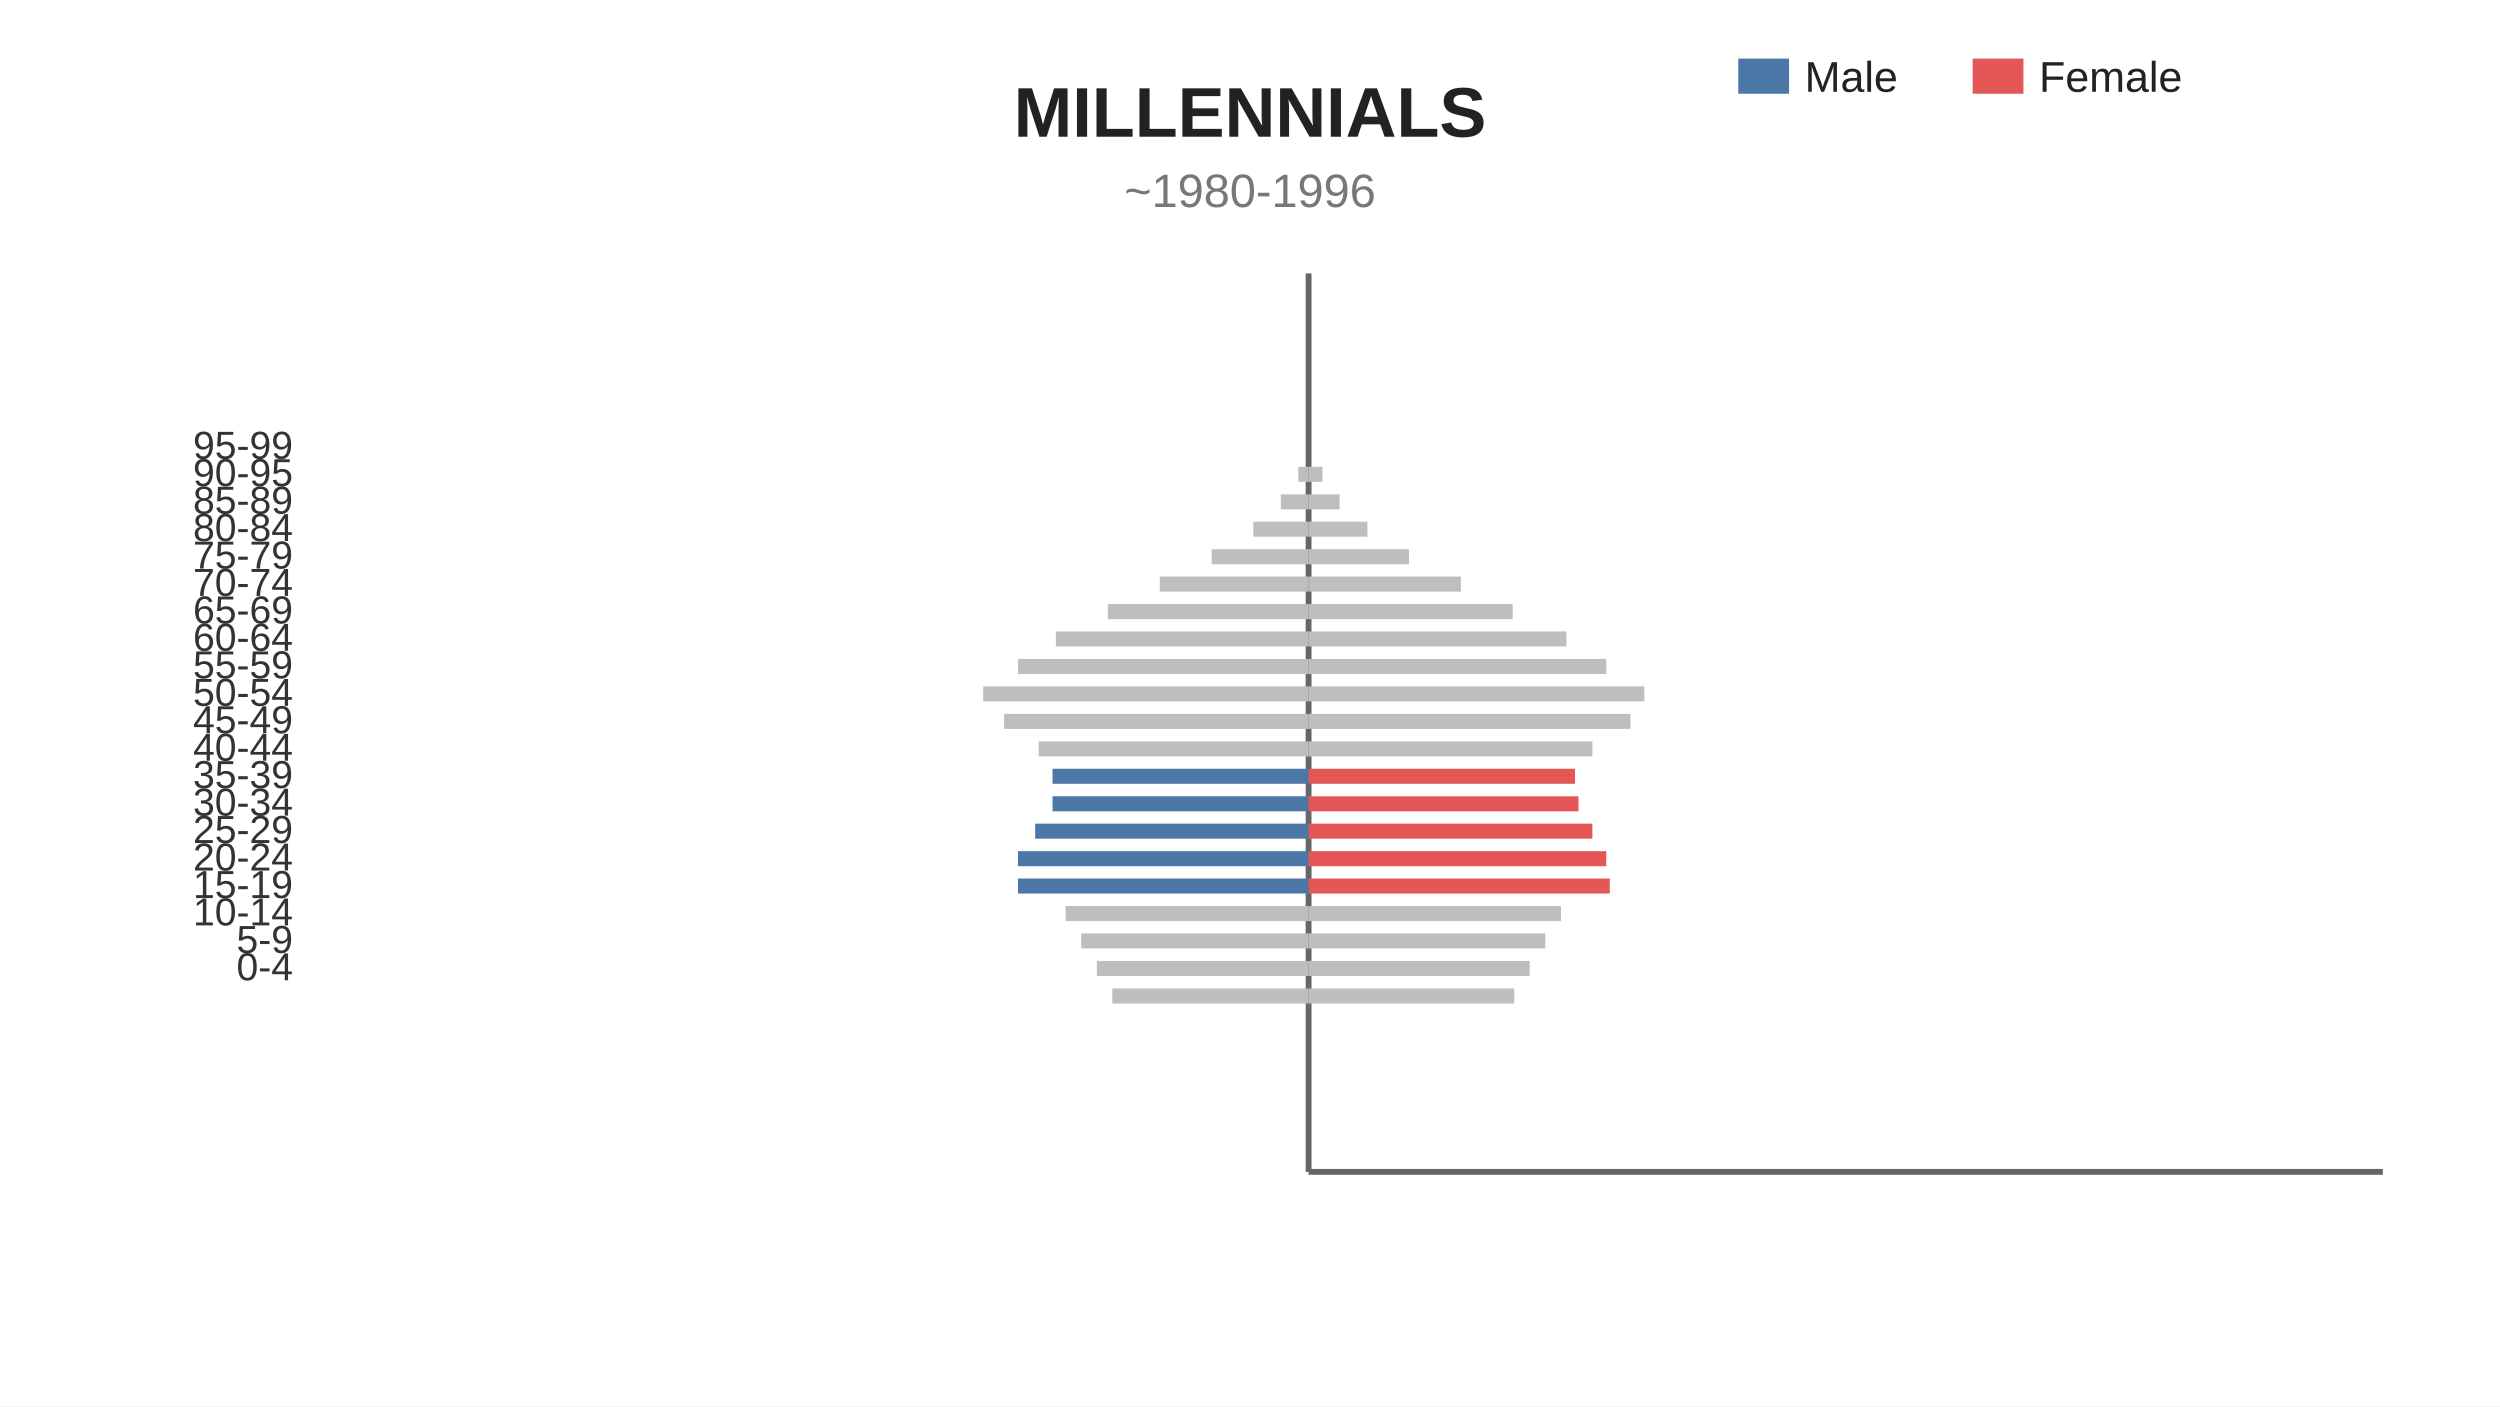
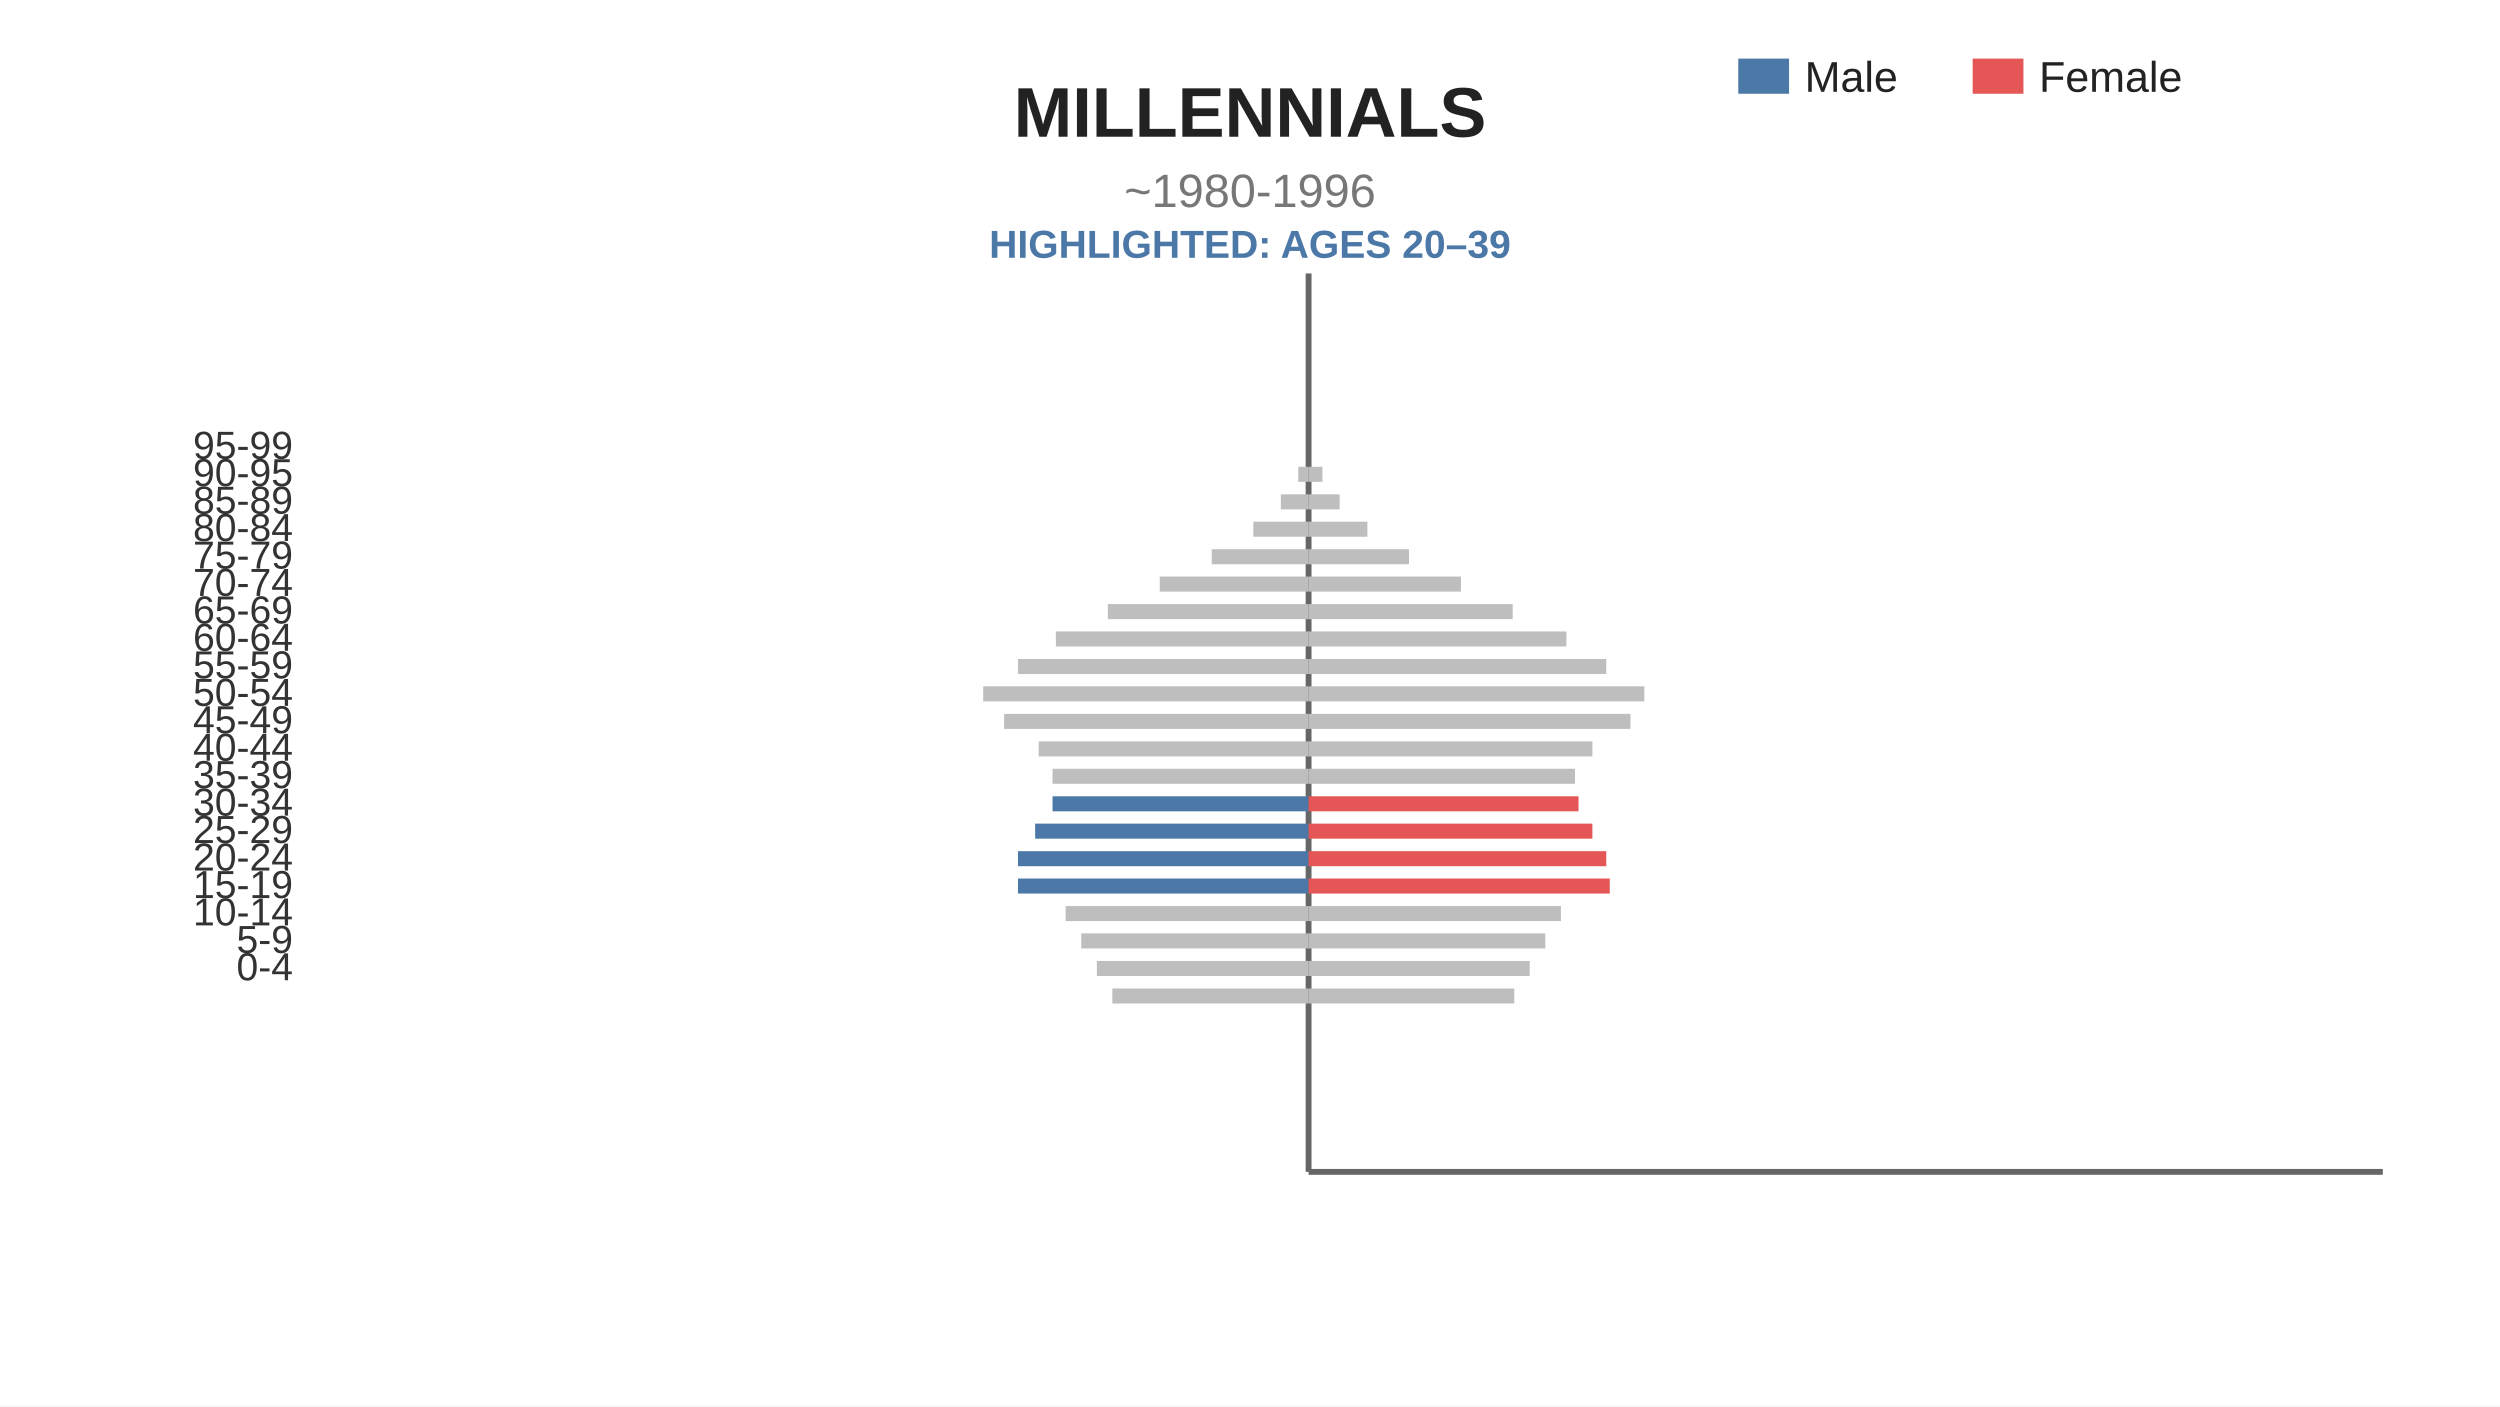
<svg xmlns="http://www.w3.org/2000/svg" width="1280" height="720" viewBox="0 0 1280 720" data-role="semantic-chart" data-generator="datavideo.semantic_render_v1" style="font-family:Microsoft YaHei, SimHei, sans-serif">
  <rect id="scene-background-fill" data-role="background-fill" x="0" y="0" width="1280" height="720" fill="#ffffff" />
  <text id="chart-title" data-role="title" x="640.0" y="70" text-anchor="middle" font-family="Microsoft YaHei, SimHei, sans-serif, Arial, sans-serif" font-size="36" font-weight="700" fill="#222222">MILLENNIALS</text>
  <text id="chart-subtitle" data-role="subtitle" x="640" y="106" text-anchor="middle" font-family="Microsoft YaHei, SimHei, sans-serif, Arial, sans-serif" font-size="24" fill="#777777">~1980-1996</text>
  <g id="legend" data-role="legend" font-family="Microsoft YaHei, SimHei, Arial, sans-serif" font-size="22">
    <rect id="legend-male" x="890" y="30" width="26" height="18" fill="#4C78A8" />
    <text id="legend-male-label" x="924" y="47" fill="#222222">Male</text>
    <rect id="legend-female" x="1010" y="30" width="26" height="18" fill="#E45756" />
    <text id="legend-female-label" x="1044" y="47" fill="#222222">Female</text>
  </g>
+   <text x="640" y="132" text-anchor="middle" font-family="Microsoft YaHei, SimHei, sans-serif, Arial, sans-serif" font-size="20" font-weight="700" fill="#4C78A8">HIGHLIGHTED: AGES 20–39</text>
  <g id="chart-plot" data-role="plot">
    <line data-role="axis" x1="670.0" y1="140" x2="670.0" y2="600" stroke="#666666" stroke-width="3" />
    <line data-role="axis" x1="670.0" y1="600" x2="1220" y2="600" stroke="#666666" stroke-width="3" />
    <g id="entity-95-99-left" data-role="entity" data-entity-id="95-99-left" data-label="95-99">
      <rect id="95-99-left-bar" data-role="bar" data-entity-id="95-99-left" data-value="0.0309" x="664.7" y="239.0" width="5.3" height="7.7" fill="#BEBEBE" data-animation-property="width" data-anchor="left" data-animation-axis="x" data-orientation="horizontal" />
    </g>
    <g id="entity-95-99-right" data-role="entity" data-entity-id="95-99-right" data-label="95-99">
      <rect id="95-99-right-bar" data-role="bar" data-entity-id="95-99-right" data-value="0.0412" x="670.0" y="239.0" width="7.1" height="7.7" fill="#BEBEBE" data-animation-property="width" data-anchor="left" data-animation-axis="x" data-orientation="horizontal" />
      <text id="95-99-right-label" data-role="category-label" data-entity-id="95-99-right" x="150.0" y="234.9" text-anchor="end" font-family="Microsoft YaHei, SimHei, sans-serif, Arial, sans-serif" font-size="20" fill="#333333">95-99</text>
    </g>
    <g id="entity-90-95-left" data-role="entity" data-entity-id="90-95-left" data-label="90-95">
      <rect id="90-95-left-bar" data-role="bar" data-entity-id="90-95-left" data-value="0.0825" x="655.8" y="253.1" width="14.2" height="7.7" fill="#BEBEBE" data-animation-property="width" data-anchor="left" data-animation-axis="x" data-orientation="horizontal" />
    </g>
    <g id="entity-90-95-right" data-role="entity" data-entity-id="90-95-right" data-label="90-95">
      <rect id="90-95-right-bar" data-role="bar" data-entity-id="90-95-right" data-value="0.0928" x="670.0" y="253.1" width="15.9" height="7.7" fill="#BEBEBE" data-animation-property="width" data-anchor="left" data-animation-axis="x" data-orientation="horizontal" />
      <text id="90-95-right-label" data-role="category-label" data-entity-id="90-95-right" x="150.0" y="248.9" text-anchor="end" font-family="Microsoft YaHei, SimHei, sans-serif, Arial, sans-serif" font-size="20" fill="#333333">90-95</text>
    </g>
    <g id="entity-85-89-left" data-role="entity" data-entity-id="85-89-left" data-label="85-89">
      <rect id="85-89-left-bar" data-role="bar" data-entity-id="85-89-left" data-value="0.1649" x="641.7" y="267.1" width="28.3" height="7.7" fill="#BEBEBE" data-animation-property="width" data-anchor="left" data-animation-axis="x" data-orientation="horizontal" />
    </g>
    <g id="entity-85-89-right" data-role="entity" data-entity-id="85-89-right" data-label="85-89">
      <rect id="85-89-right-bar" data-role="bar" data-entity-id="85-89-right" data-value="0.1753" x="670.0" y="267.1" width="30.1" height="7.7" fill="#BEBEBE" data-animation-property="width" data-anchor="left" data-animation-axis="x" data-orientation="horizontal" />
      <text id="85-89-right-label" data-role="category-label" data-entity-id="85-89-right" x="150.0" y="263.0" text-anchor="end" font-family="Microsoft YaHei, SimHei, sans-serif, Arial, sans-serif" font-size="20" fill="#333333">85-89</text>
    </g>
    <g id="entity-80-84-left" data-role="entity" data-entity-id="80-84-left" data-label="80-84">
      <rect id="80-84-left-bar" data-role="bar" data-entity-id="80-84-left" data-value="0.2887" x="620.4" y="281.2" width="49.6" height="7.7" fill="#BEBEBE" data-animation-property="width" data-anchor="left" data-animation-axis="x" data-orientation="horizontal" />
    </g>
    <g id="entity-80-84-right" data-role="entity" data-entity-id="80-84-right" data-label="80-84">
      <rect id="80-84-right-bar" data-role="bar" data-entity-id="80-84-right" data-value="0.299" x="670.0" y="281.2" width="51.4" height="7.7" fill="#BEBEBE" data-animation-property="width" data-anchor="left" data-animation-axis="x" data-orientation="horizontal" />
      <text id="80-84-right-label" data-role="category-label" data-entity-id="80-84-right" x="150.0" y="277.0" text-anchor="end" font-family="Microsoft YaHei, SimHei, sans-serif, Arial, sans-serif" font-size="20" fill="#333333">80-84</text>
    </g>
    <g id="entity-75-79-left" data-role="entity" data-entity-id="75-79-left" data-label="75-79">
      <rect id="75-79-left-bar" data-role="bar" data-entity-id="75-79-left" data-value="0.4433" x="593.8" y="295.2" width="76.2" height="7.7" fill="#BEBEBE" data-animation-property="width" data-anchor="left" data-animation-axis="x" data-orientation="horizontal" />
    </g>
    <g id="entity-75-79-right" data-role="entity" data-entity-id="75-79-right" data-label="75-79">
      <rect id="75-79-right-bar" data-role="bar" data-entity-id="75-79-right" data-value="0.4536" x="670.0" y="295.2" width="78.0" height="7.7" fill="#BEBEBE" data-animation-property="width" data-anchor="left" data-animation-axis="x" data-orientation="horizontal" />
      <text id="75-79-right-label" data-role="category-label" data-entity-id="75-79-right" x="150.0" y="291.1" text-anchor="end" font-family="Microsoft YaHei, SimHei, sans-serif, Arial, sans-serif" font-size="20" fill="#333333">75-79</text>
    </g>
    <g id="entity-70-74-left" data-role="entity" data-entity-id="70-74-left" data-label="70-74">
      <rect id="70-74-left-bar" data-role="bar" data-entity-id="70-74-left" data-value="0.5979" x="567.2" y="309.3" width="102.8" height="7.7" fill="#BEBEBE" data-animation-property="width" data-anchor="left" data-animation-axis="x" data-orientation="horizontal" />
    </g>
    <g id="entity-70-74-right" data-role="entity" data-entity-id="70-74-right" data-label="70-74">
      <rect id="70-74-right-bar" data-role="bar" data-entity-id="70-74-right" data-value="0.6082" x="670.0" y="309.3" width="104.5" height="7.7" fill="#BEBEBE" data-animation-property="width" data-anchor="left" data-animation-axis="x" data-orientation="horizontal" />
      <text id="70-74-right-label" data-role="category-label" data-entity-id="70-74-right" x="150.0" y="305.1" text-anchor="end" font-family="Microsoft YaHei, SimHei, sans-serif, Arial, sans-serif" font-size="20" fill="#333333">70-74</text>
    </g>
    <g id="entity-65-69-left" data-role="entity" data-entity-id="65-69-left" data-label="65-69">
      <rect id="65-69-left-bar" data-role="bar" data-entity-id="65-69-left" data-value="0.7526" x="540.6" y="323.3" width="129.4" height="7.7" fill="#BEBEBE" data-animation-property="width" data-anchor="left" data-animation-axis="x" data-orientation="horizontal" />
    </g>
    <g id="entity-65-69-right" data-role="entity" data-entity-id="65-69-right" data-label="65-69">
      <rect id="65-69-right-bar" data-role="bar" data-entity-id="65-69-right" data-value="0.768" x="670.0" y="323.3" width="132.0" height="7.7" fill="#BEBEBE" data-animation-property="width" data-anchor="left" data-animation-axis="x" data-orientation="horizontal" />
      <text id="65-69-right-label" data-role="category-label" data-entity-id="65-69-right" x="150.0" y="319.2" text-anchor="end" font-family="Microsoft YaHei, SimHei, sans-serif, Arial, sans-serif" font-size="20" fill="#333333">65-69</text>
    </g>
    <g id="entity-60-64-left" data-role="entity" data-entity-id="60-64-left" data-label="60-64">
      <rect id="60-64-left-bar" data-role="bar" data-entity-id="60-64-left" data-value="0.866" x="521.2" y="337.4" width="148.8" height="7.7" fill="#BEBEBE" data-animation-property="width" data-anchor="left" data-animation-axis="x" data-orientation="horizontal" />
    </g>
    <g id="entity-60-64-right" data-role="entity" data-entity-id="60-64-right" data-label="60-64">
      <rect id="60-64-right-bar" data-role="bar" data-entity-id="60-64-right" data-value="0.8866" x="670.0" y="337.4" width="152.4" height="7.7" fill="#BEBEBE" data-animation-property="width" data-anchor="left" data-animation-axis="x" data-orientation="horizontal" />
      <text id="60-64-right-label" data-role="category-label" data-entity-id="60-64-right" x="150.0" y="333.2" text-anchor="end" font-family="Microsoft YaHei, SimHei, sans-serif, Arial, sans-serif" font-size="20" fill="#333333">60-64</text>
    </g>
    <g id="entity-55-59-left" data-role="entity" data-entity-id="55-59-left" data-label="55-59">
      <rect id="55-59-left-bar" data-role="bar" data-entity-id="55-59-left" data-value="0.9691" x="503.4" y="351.4" width="166.6" height="7.7" fill="#BEBEBE" data-animation-property="width" data-anchor="left" data-animation-axis="x" data-orientation="horizontal" />
    </g>
    <g id="entity-55-59-right" data-role="entity" data-entity-id="55-59-right" data-label="55-59">
      <rect id="55-59-right-bar" data-role="bar" data-entity-id="55-59-right" data-value="1" x="670.0" y="351.4" width="171.9" height="7.7" fill="#BEBEBE" data-animation-property="width" data-anchor="left" data-animation-axis="x" data-orientation="horizontal" />
      <text id="55-59-right-label" data-role="category-label" data-entity-id="55-59-right" x="150.0" y="347.3" text-anchor="end" font-family="Microsoft YaHei, SimHei, sans-serif, Arial, sans-serif" font-size="20" fill="#333333">55-59</text>
    </g>
    <g id="entity-50-54-left" data-role="entity" data-entity-id="50-54-left" data-label="50-54">
      <rect id="50-54-left-bar" data-role="bar" data-entity-id="50-54-left" data-value="0.9072" x="514.1" y="365.5" width="155.9" height="7.7" fill="#BEBEBE" data-animation-property="width" data-anchor="left" data-animation-axis="x" data-orientation="horizontal" />
    </g>
    <g id="entity-50-54-right" data-role="entity" data-entity-id="50-54-right" data-label="50-54">
      <rect id="50-54-right-bar" data-role="bar" data-entity-id="50-54-right" data-value="0.9588" x="670.0" y="365.5" width="164.8" height="7.7" fill="#BEBEBE" data-animation-property="width" data-anchor="left" data-animation-axis="x" data-orientation="horizontal" />
      <text id="50-54-right-label" data-role="category-label" data-entity-id="50-54-right" x="150.0" y="361.4" text-anchor="end" font-family="Microsoft YaHei, SimHei, sans-serif, Arial, sans-serif" font-size="20" fill="#333333">50-54</text>
    </g>
    <g id="entity-45-49-left" data-role="entity" data-entity-id="45-49-left" data-label="45-49">
      <rect id="45-49-left-bar" data-role="bar" data-entity-id="45-49-left" data-value="0.8041" x="531.8" y="379.6" width="138.2" height="7.7" fill="#BEBEBE" data-animation-property="width" data-anchor="left" data-animation-axis="x" data-orientation="horizontal" />
    </g>
    <g id="entity-45-49-right" data-role="entity" data-entity-id="45-49-right" data-label="45-49">
      <rect id="45-49-right-bar" data-role="bar" data-entity-id="45-49-right" data-value="0.8454" x="670.0" y="379.6" width="145.3" height="7.7" fill="#BEBEBE" data-animation-property="width" data-anchor="left" data-animation-axis="x" data-orientation="horizontal" />
      <text id="45-49-right-label" data-role="category-label" data-entity-id="45-49-right" x="150.0" y="375.4" text-anchor="end" font-family="Microsoft YaHei, SimHei, sans-serif, Arial, sans-serif" font-size="20" fill="#333333">45-49</text>
    </g>
    <g id="entity-40-44-left" data-role="entity" data-entity-id="40-44-left" data-label="40-44">
-       <rect id="40-44-left-bar" data-role="bar" data-entity-id="40-44-left" data-value="0.7629" x="538.9" y="393.6" width="131.1" height="7.7" fill="#4C78A8" data-animation-property="width" data-anchor="left" data-animation-axis="x" data-orientation="horizontal" />
+       <rect id="40-44-left-bar" data-role="bar" data-entity-id="40-44-left" data-value="0.7629" x="538.9" y="393.6" width="131.1" height="7.7" fill="#BEBEBE" data-animation-property="width" data-anchor="left" data-animation-axis="x" data-orientation="horizontal" />
    </g>
    <g id="entity-40-44-right" data-role="entity" data-entity-id="40-44-right" data-label="40-44">
-       <rect id="40-44-right-bar" data-role="bar" data-entity-id="40-44-right" data-value="0.7938" x="670.0" y="393.6" width="136.4" height="7.7" fill="#E45756" data-animation-property="width" data-anchor="left" data-animation-axis="x" data-orientation="horizontal" />
+       <rect id="40-44-right-bar" data-role="bar" data-entity-id="40-44-right" data-value="0.7938" x="670.0" y="393.6" width="136.4" height="7.7" fill="#BEBEBE" data-animation-property="width" data-anchor="left" data-animation-axis="x" data-orientation="horizontal" />
      <text id="40-44-right-label" data-role="category-label" data-entity-id="40-44-right" x="150.0" y="389.5" text-anchor="end" font-family="Microsoft YaHei, SimHei, sans-serif, Arial, sans-serif" font-size="20" fill="#333333">40-44</text>
    </g>
    <g id="entity-35-39-left" data-role="entity" data-entity-id="35-39-left" data-label="35-39">
      <rect id="35-39-left-bar" data-role="bar" data-entity-id="35-39-left" data-value="0.7629" x="538.9" y="407.7" width="131.1" height="7.7" fill="#4C78A8" data-animation-property="width" data-anchor="left" data-animation-axis="x" data-orientation="horizontal" />
    </g>
    <g id="entity-35-39-right" data-role="entity" data-entity-id="35-39-right" data-label="35-39">
      <rect id="35-39-right-bar" data-role="bar" data-entity-id="35-39-right" data-value="0.8041" x="670.0" y="407.7" width="138.2" height="7.7" fill="#E45756" data-animation-property="width" data-anchor="left" data-animation-axis="x" data-orientation="horizontal" />
      <text id="35-39-right-label" data-role="category-label" data-entity-id="35-39-right" x="150.0" y="403.5" text-anchor="end" font-family="Microsoft YaHei, SimHei, sans-serif, Arial, sans-serif" font-size="20" fill="#333333">35-39</text>
    </g>
    <g id="entity-30-34-left" data-role="entity" data-entity-id="30-34-left" data-label="30-34">
      <rect id="30-34-left-bar" data-role="bar" data-entity-id="30-34-left" data-value="0.8144" x="530.0" y="421.7" width="140.0" height="7.7" fill="#4C78A8" data-animation-property="width" data-anchor="left" data-animation-axis="x" data-orientation="horizontal" />
    </g>
    <g id="entity-30-34-right" data-role="entity" data-entity-id="30-34-right" data-label="30-34">
      <rect id="30-34-right-bar" data-role="bar" data-entity-id="30-34-right" data-value="0.8454" x="670.0" y="421.7" width="145.3" height="7.7" fill="#E45756" data-animation-property="width" data-anchor="left" data-animation-axis="x" data-orientation="horizontal" />
      <text id="30-34-right-label" data-role="category-label" data-entity-id="30-34-right" x="150.0" y="417.6" text-anchor="end" font-family="Microsoft YaHei, SimHei, sans-serif, Arial, sans-serif" font-size="20" fill="#333333">30-34</text>
    </g>
    <g id="entity-25-29-left" data-role="entity" data-entity-id="25-29-left" data-label="25-29">
      <rect id="25-29-left-bar" data-role="bar" data-entity-id="25-29-left" data-value="0.866" x="521.2" y="435.8" width="148.8" height="7.7" fill="#4C78A8" data-animation-property="width" data-anchor="left" data-animation-axis="x" data-orientation="horizontal" />
    </g>
    <g id="entity-25-29-right" data-role="entity" data-entity-id="25-29-right" data-label="25-29">
      <rect id="25-29-right-bar" data-role="bar" data-entity-id="25-29-right" data-value="0.8866" x="670.0" y="435.8" width="152.4" height="7.7" fill="#E45756" data-animation-property="width" data-anchor="left" data-animation-axis="x" data-orientation="horizontal" />
      <text id="25-29-right-label" data-role="category-label" data-entity-id="25-29-right" x="150.0" y="431.6" text-anchor="end" font-family="Microsoft YaHei, SimHei, sans-serif, Arial, sans-serif" font-size="20" fill="#333333">25-29</text>
    </g>
    <g id="entity-20-24-left" data-role="entity" data-entity-id="20-24-left" data-label="20-24">
      <rect id="20-24-left-bar" data-role="bar" data-entity-id="20-24-left" data-value="0.866" x="521.2" y="449.8" width="148.8" height="7.7" fill="#4C78A8" data-animation-property="width" data-anchor="left" data-animation-axis="x" data-orientation="horizontal" />
    </g>
    <g id="entity-20-24-right" data-role="entity" data-entity-id="20-24-right" data-label="20-24">
      <rect id="20-24-right-bar" data-role="bar" data-entity-id="20-24-right" data-value="0.8969" x="670.0" y="449.8" width="154.2" height="7.7" fill="#E45756" data-animation-property="width" data-anchor="left" data-animation-axis="x" data-orientation="horizontal" />
      <text id="20-24-right-label" data-role="category-label" data-entity-id="20-24-right" x="150.0" y="445.7" text-anchor="end" font-family="Microsoft YaHei, SimHei, sans-serif, Arial, sans-serif" font-size="20" fill="#333333">20-24</text>
    </g>
    <g id="entity-15-19-left" data-role="entity" data-entity-id="15-19-left" data-label="15-19">
      <rect id="15-19-left-bar" data-role="bar" data-entity-id="15-19-left" data-value="0.7237" x="545.6" y="463.9" width="124.4" height="7.7" fill="#BEBEBE" data-animation-property="width" data-anchor="left" data-animation-axis="x" data-orientation="horizontal" />
    </g>
    <g id="entity-15-19-right" data-role="entity" data-entity-id="15-19-right" data-label="15-19">
      <rect id="15-19-right-bar" data-role="bar" data-entity-id="15-19-right" data-value="0.7515" x="670.0" y="463.9" width="129.2" height="7.7" fill="#BEBEBE" data-animation-property="width" data-anchor="left" data-animation-axis="x" data-orientation="horizontal" />
      <text id="15-19-right-label" data-role="category-label" data-entity-id="15-19-right" x="150.0" y="459.8" text-anchor="end" font-family="Microsoft YaHei, SimHei, sans-serif, Arial, sans-serif" font-size="20" fill="#333333">15-19</text>
    </g>
    <g id="entity-10-14-left" data-role="entity" data-entity-id="10-14-left" data-label="10-14">
      <rect id="10-14-left-bar" data-role="bar" data-entity-id="10-14-left" data-value="0.6773" x="553.6" y="477.9" width="116.4" height="7.7" fill="#BEBEBE" data-animation-property="width" data-anchor="left" data-animation-axis="x" data-orientation="horizontal" />
    </g>
    <g id="entity-10-14-right" data-role="entity" data-entity-id="10-14-right" data-label="10-14">
      <rect id="10-14-right-bar" data-role="bar" data-entity-id="10-14-right" data-value="0.7052" x="670.0" y="477.9" width="121.2" height="7.7" fill="#BEBEBE" data-animation-property="width" data-anchor="left" data-animation-axis="x" data-orientation="horizontal" />
      <text id="10-14-right-label" data-role="category-label" data-entity-id="10-14-right" x="150.0" y="473.8" text-anchor="end" font-family="Microsoft YaHei, SimHei, sans-serif, Arial, sans-serif" font-size="20" fill="#333333">10-14</text>
    </g>
    <g id="entity-5-9-left" data-role="entity" data-entity-id="5-9-left" data-label="5-9">
      <rect id="5-9-left-bar" data-role="bar" data-entity-id="5-9-left" data-value="0.6309" x="561.6" y="492.0" width="108.4" height="7.7" fill="#BEBEBE" data-animation-property="width" data-anchor="left" data-animation-axis="x" data-orientation="horizontal" />
    </g>
    <g id="entity-5-9-right" data-role="entity" data-entity-id="5-9-right" data-label="5-9">
      <rect id="5-9-right-bar" data-role="bar" data-entity-id="5-9-right" data-value="0.6588" x="670.0" y="492.0" width="113.2" height="7.7" fill="#BEBEBE" data-animation-property="width" data-anchor="left" data-animation-axis="x" data-orientation="horizontal" />
      <text id="5-9-right-label" data-role="category-label" data-entity-id="5-9-right" x="150.0" y="487.9" text-anchor="end" font-family="Microsoft YaHei, SimHei, sans-serif, Arial, sans-serif" font-size="20" fill="#333333">5-9</text>
    </g>
    <g id="entity-0-4-left" data-role="entity" data-entity-id="0-4-left" data-label="0-4">
      <rect id="0-4-left-bar" data-role="bar" data-entity-id="0-4-left" data-value="0.5845" x="569.5" y="506.1" width="100.5" height="7.7" fill="#BEBEBE" data-animation-property="width" data-anchor="left" data-animation-axis="x" data-orientation="horizontal" />
    </g>
    <g id="entity-0-4-right" data-role="entity" data-entity-id="0-4-right" data-label="0-4">
      <rect id="0-4-right-bar" data-role="bar" data-entity-id="0-4-right" data-value="0.6124" x="670.0" y="506.1" width="105.3" height="7.7" fill="#BEBEBE" data-animation-property="width" data-anchor="left" data-animation-axis="x" data-orientation="horizontal" />
      <text id="0-4-right-label" data-role="category-label" data-entity-id="0-4-right" x="150.0" y="501.9" text-anchor="end" font-family="Microsoft YaHei, SimHei, sans-serif, Arial, sans-serif" font-size="20" fill="#333333">0-4</text>
    </g>
  </g>
</svg>
